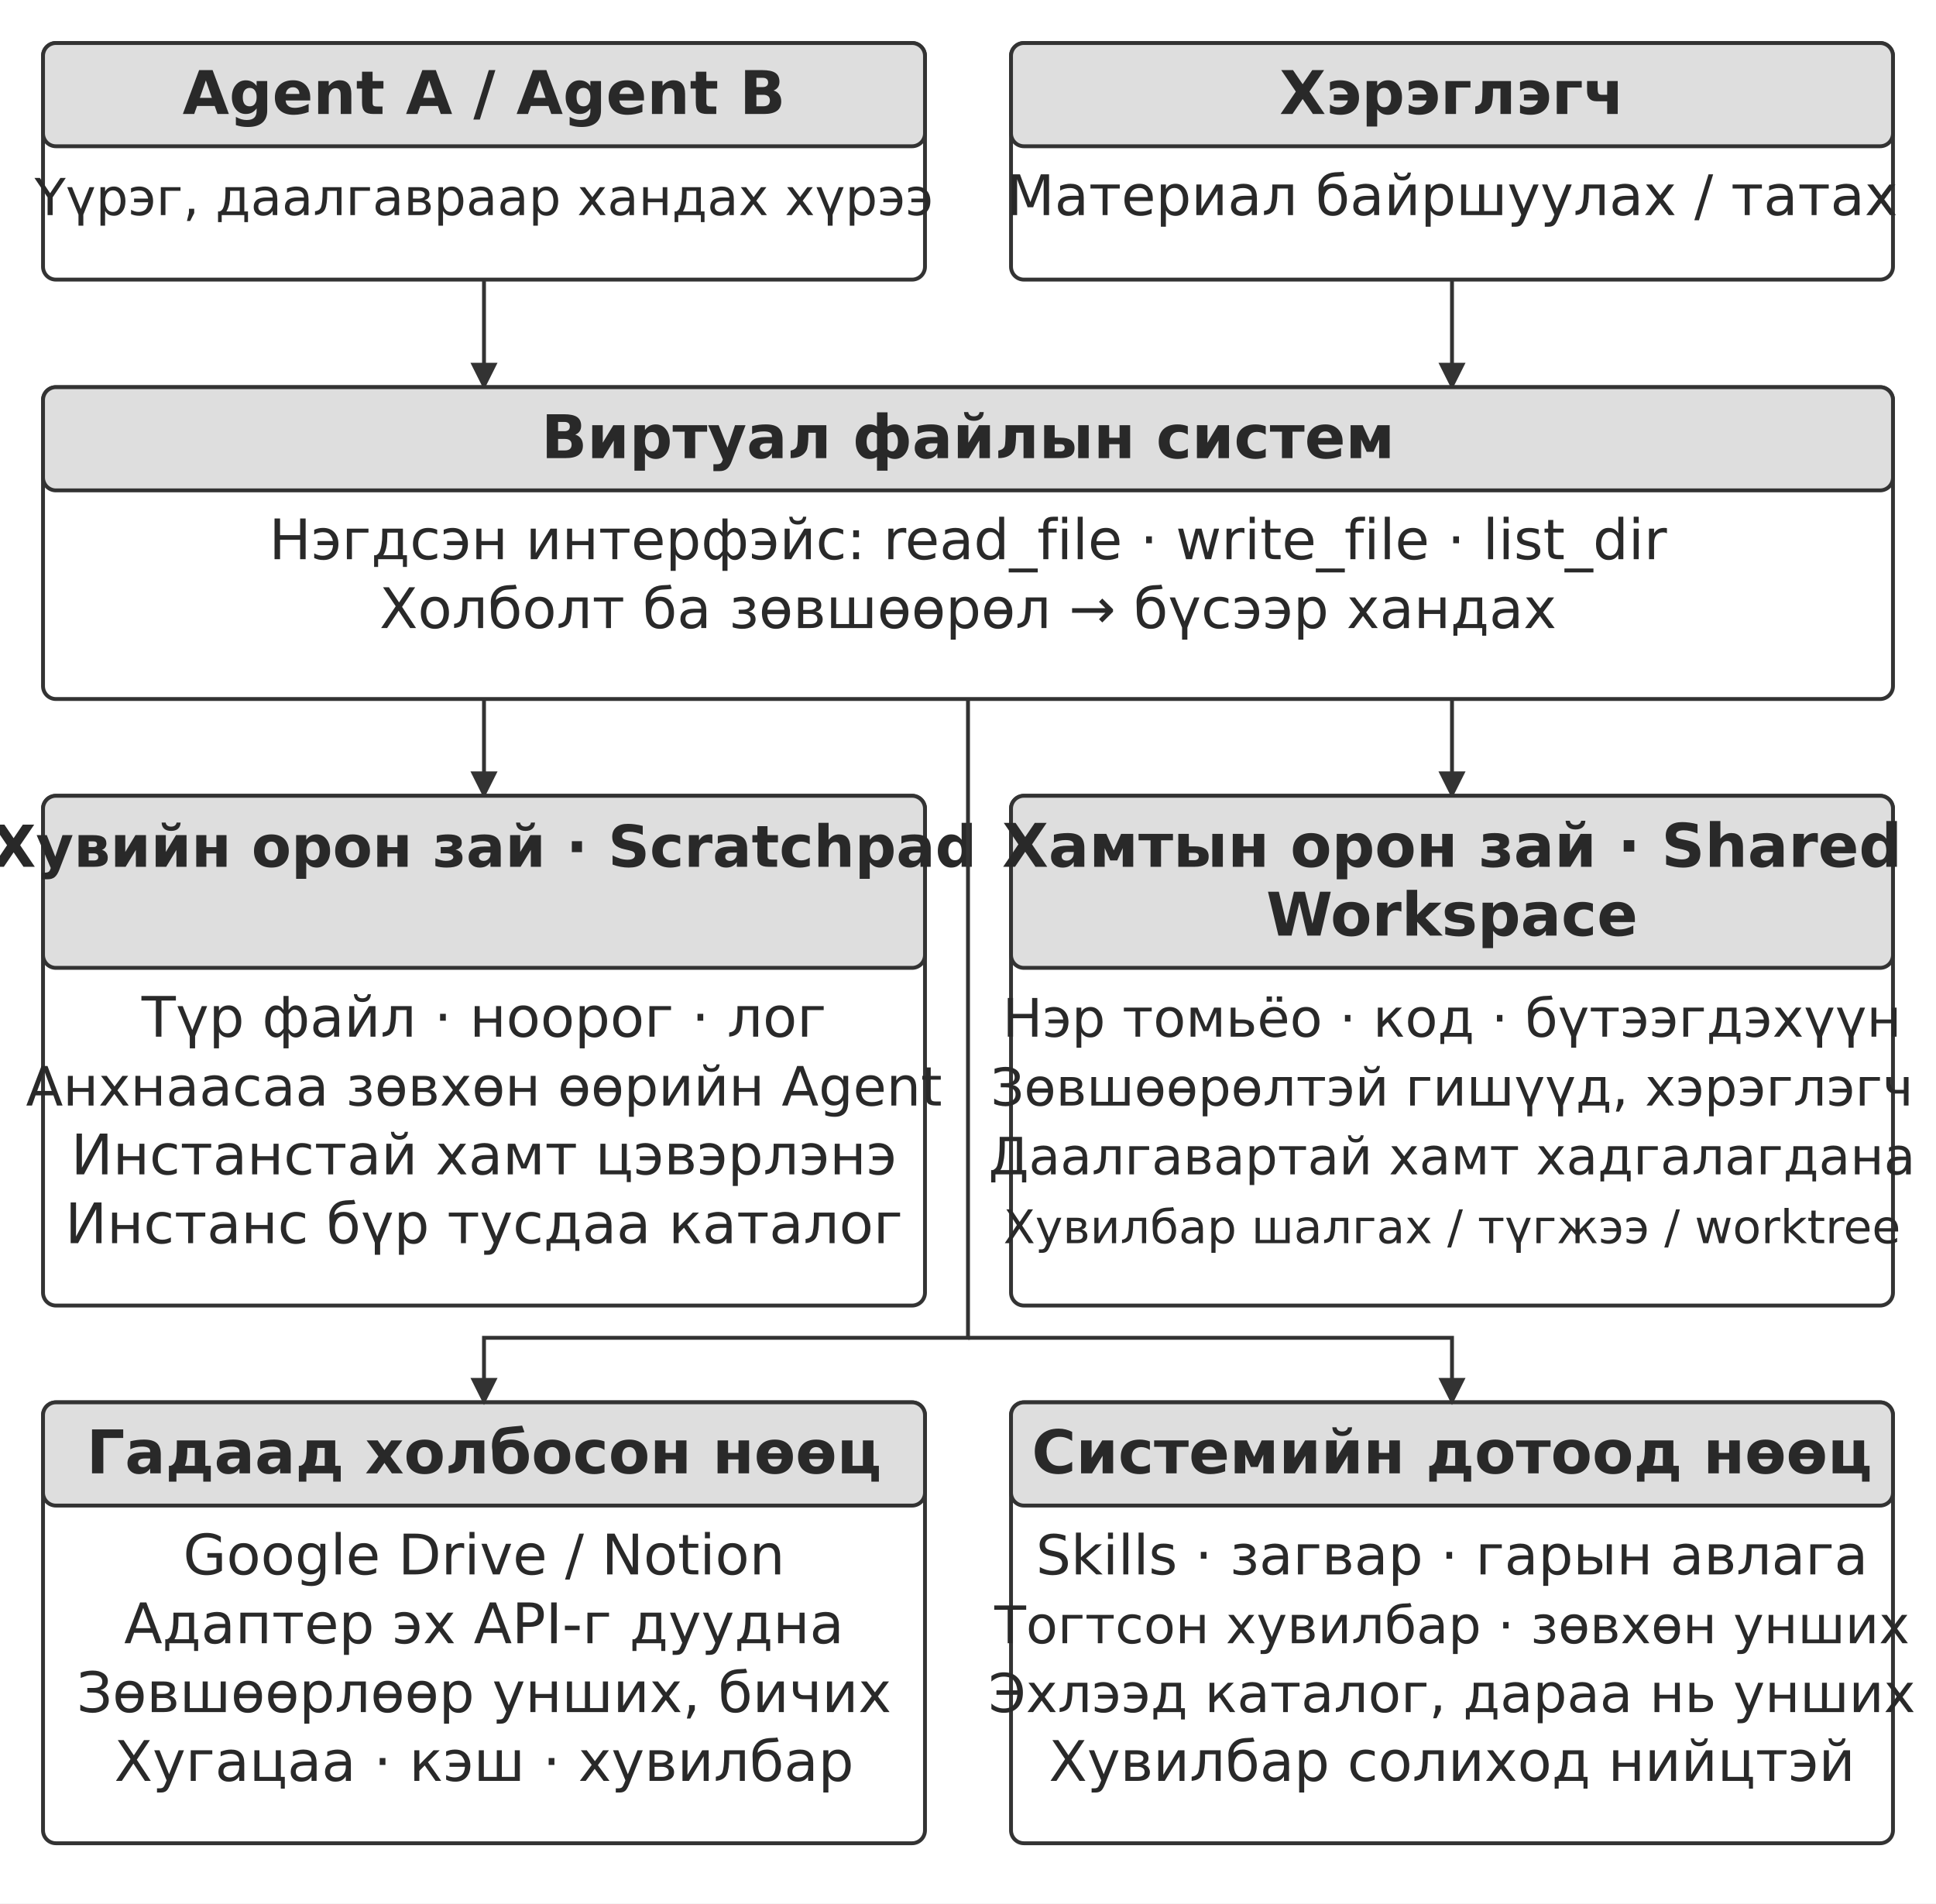
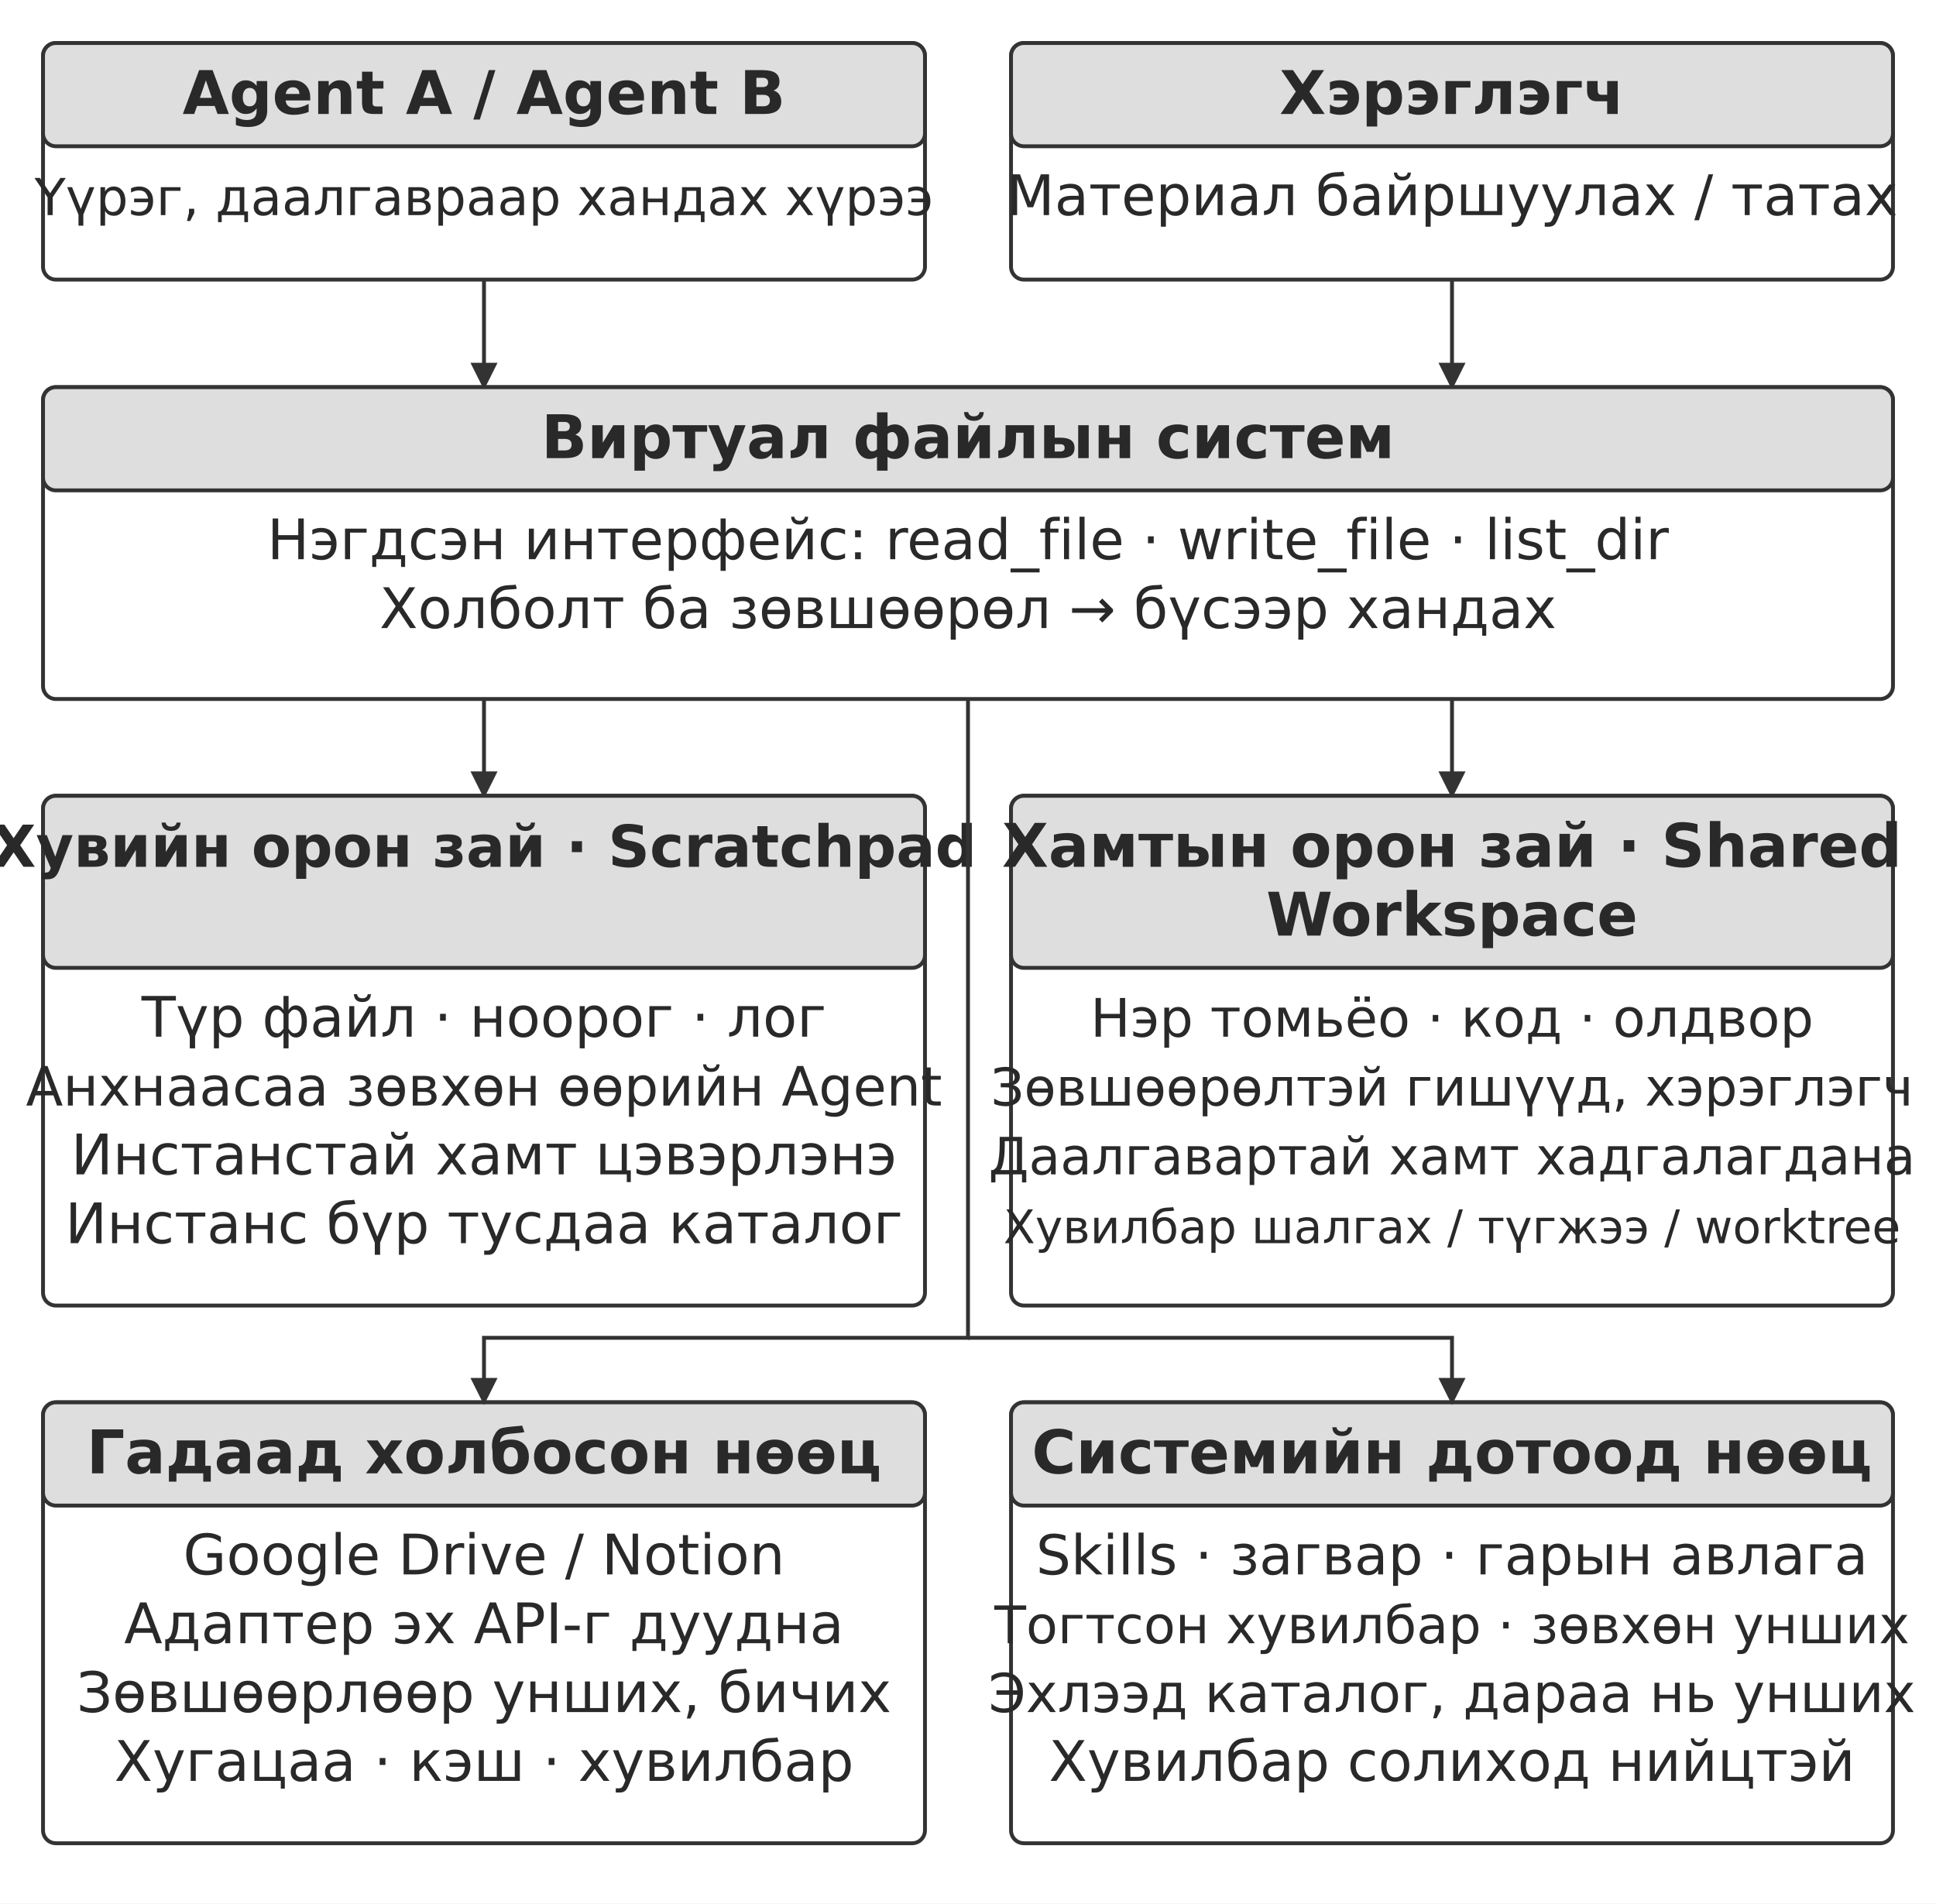
<svg xmlns="http://www.w3.org/2000/svg" width="106.000mm" height="104.233mm" viewBox="0 0 900 885" role="img" aria-labelledby="title desc">
  <defs>
    <marker id="arrow" viewBox="0 0 10 10" refX="9" refY="5" markerWidth="7" markerHeight="7" orient="auto-start-reverse">
      <path d="M0 0 L10 5 L0 10 Z" fill="#333333" />
    </marker>
  </defs>
  <rect width="900" height="885" fill="#ffffff" y="0" />
  <rect x="20" y="20" width="410" height="110" rx="6" fill="#ffffff" stroke="#333333" stroke-width="1.8" />
  <rect x="20" y="20" width="410" height="48" rx="6" fill="#dedede" stroke="#333333" stroke-width="1.8" />
  <text x="225" y="53" text-anchor="middle" font-family="&quot;DejaVu Sans&quot;, Arial, &quot;Helvetica Neue&quot;, sans-serif" font-size="28.0" font-weight="700" fill="#292929">Agent A / Agent B</text>
  <text x="225" y="100" text-anchor="middle" font-family="&quot;DejaVu Sans&quot;, Arial, &quot;Helvetica Neue&quot;, sans-serif" font-size="23.7" font-weight="400" fill="#292929">Үүрэг, даалгавраар хандах хүрээ</text>
  <rect x="470" y="20" width="410" height="110" rx="6" fill="#ffffff" stroke="#333333" stroke-width="1.8" />
  <rect x="470" y="20" width="410" height="48" rx="6" fill="#dedede" stroke="#333333" stroke-width="1.8" />
  <text x="675" y="53" text-anchor="middle" font-family="&quot;DejaVu Sans&quot;, Arial, &quot;Helvetica Neue&quot;, sans-serif" font-size="28.0" font-weight="700" fill="#292929">Хэрэглэгч</text>
  <text x="675" y="100" text-anchor="middle" font-family="&quot;DejaVu Sans&quot;, Arial, &quot;Helvetica Neue&quot;, sans-serif" font-size="26.0" font-weight="400" fill="#292929">Материал байршуулах / татах</text>
  <path d="M225 130 L225 180" fill="none" stroke="#333333" stroke-width="1.8" marker-end="url(#arrow)" />
  <path d="M675 130 L675 180" fill="none" stroke="#333333" stroke-width="1.8" marker-end="url(#arrow)" />
  <rect x="20" y="180" width="860" height="145" rx="6" fill="#ffffff" stroke="#333333" stroke-width="1.8" />
  <rect x="20" y="180" width="860" height="48" rx="6" fill="#dedede" stroke="#333333" stroke-width="1.8" />
  <text x="450" y="213" text-anchor="middle" font-family="&quot;DejaVu Sans&quot;, Arial, &quot;Helvetica Neue&quot;, sans-serif" font-size="28.0" font-weight="700" fill="#292929">Виртуал файлын систем</text>
-   <text x="450" y="260" text-anchor="middle" font-family="&quot;DejaVu Sans&quot;, Arial, &quot;Helvetica Neue&quot;, sans-serif" font-size="26.0" font-weight="400" fill="#292929">Нэгдсэн интерфэйс: read_file · write_file · list_dir</text>
+   <text x="450" y="260" text-anchor="middle" font-family="&quot;DejaVu Sans&quot;, Arial, &quot;Helvetica Neue&quot;, sans-serif" font-size="26.0" font-weight="400" fill="#292929">Нэгдсэн интерфейс: read_file · write_file · list_dir</text>
  <text x="450" y="292" text-anchor="middle" font-family="&quot;DejaVu Sans&quot;, Arial, &quot;Helvetica Neue&quot;, sans-serif" font-size="26.0" font-weight="400" fill="#292929">Холболт ба зөвшөөрөл → бүсээр хандах</text>
  <path d="M225 325 L225 370" fill="none" stroke="#333333" stroke-width="1.8" marker-end="url(#arrow)" />
  <path d="M675 325 L675 370" fill="none" stroke="#333333" stroke-width="1.8" marker-end="url(#arrow)" />
  <rect x="20" y="370" width="410" height="237" rx="6" fill="#ffffff" stroke="#333333" stroke-width="1.8" />
  <rect x="20" y="370" width="410" height="80" rx="6" fill="#dedede" stroke="#333333" stroke-width="1.8" />
  <text x="225" y="403" text-anchor="middle" font-family="&quot;DejaVu Sans&quot;, Arial, &quot;Helvetica Neue&quot;, sans-serif" font-size="26.9" font-weight="700" fill="#292929">Хувийн орон зай · Scratchpad</text>
  <text x="225" y="482" text-anchor="middle" font-family="&quot;DejaVu Sans&quot;, Arial, &quot;Helvetica Neue&quot;, sans-serif" font-size="26.0" font-weight="400" fill="#292929">Түр файл · ноорог · лог</text>
  <text x="225" y="514" text-anchor="middle" font-family="&quot;DejaVu Sans&quot;, Arial, &quot;Helvetica Neue&quot;, sans-serif" font-size="25.2" font-weight="400" fill="#292929">Анхнаасаа зөвхөн өөрийн Agent</text>
  <text x="225" y="546" text-anchor="middle" font-family="&quot;DejaVu Sans&quot;, Arial, &quot;Helvetica Neue&quot;, sans-serif" font-size="26.0" font-weight="400" fill="#292929">Инстанстай хамт цэвэрлэнэ</text>
  <text x="225" y="578" text-anchor="middle" font-family="&quot;DejaVu Sans&quot;, Arial, &quot;Helvetica Neue&quot;, sans-serif" font-size="26.0" font-weight="400" fill="#292929">Инстанс бүр тусдаа каталог</text>
  <rect x="470" y="370" width="410" height="237" rx="6" fill="#ffffff" stroke="#333333" stroke-width="1.8" />
  <rect x="470" y="370" width="410" height="80" rx="6" fill="#dedede" stroke="#333333" stroke-width="1.8" />
  <text x="675" y="403" text-anchor="middle" font-family="&quot;DejaVu Sans&quot;, Arial, &quot;Helvetica Neue&quot;, sans-serif" font-size="28.0" font-weight="700" fill="#292929">Хамтын орон зай · Shared</text>
  <text x="675" y="435" text-anchor="middle" font-family="&quot;DejaVu Sans&quot;, Arial, &quot;Helvetica Neue&quot;, sans-serif" font-size="28.0" font-weight="700" fill="#292929">Workspace</text>
-   <text x="675" y="482" text-anchor="middle" font-family="&quot;DejaVu Sans&quot;, Arial, &quot;Helvetica Neue&quot;, sans-serif" font-size="24.7" font-weight="400" fill="#292929">Нэр томьёо · код · бүтээгдэхүүн</text>
+   <text x="675" y="482" text-anchor="middle" font-family="&quot;DejaVu Sans&quot;, Arial, &quot;Helvetica Neue&quot;, sans-serif" font-size="24.7" font-weight="400" fill="#292929">Нэр томьёо · код · олдвор</text>
  <text x="675" y="514" text-anchor="middle" font-family="&quot;DejaVu Sans&quot;, Arial, &quot;Helvetica Neue&quot;, sans-serif" font-size="24.2" font-weight="400" fill="#292929">Зөвшөөрөлтэй гишүүд, хэрэглэгч</text>
  <text x="675" y="546" text-anchor="middle" font-family="&quot;DejaVu Sans&quot;, Arial, &quot;Helvetica Neue&quot;, sans-serif" font-size="23.9" font-weight="400" fill="#292929">Даалгавартай хамт хадгалагдана</text>
  <text x="675" y="578" text-anchor="middle" font-family="&quot;DejaVu Sans&quot;, Arial, &quot;Helvetica Neue&quot;, sans-serif" font-size="21.6" font-weight="400" fill="#292929">Хувилбар шалгах / түгжээ / worktree</text>
  <rect x="20" y="652" width="410" height="205" rx="6" fill="#ffffff" stroke="#333333" stroke-width="1.8" />
  <rect x="20" y="652" width="410" height="48" rx="6" fill="#dedede" stroke="#333333" stroke-width="1.8" />
  <text x="225" y="685" text-anchor="middle" font-family="&quot;DejaVu Sans&quot;, Arial, &quot;Helvetica Neue&quot;, sans-serif" font-size="28.0" font-weight="700" fill="#292929">Гадаад холбосон нөөц</text>
  <text x="225" y="732" text-anchor="middle" font-family="&quot;DejaVu Sans&quot;, Arial, &quot;Helvetica Neue&quot;, sans-serif" font-size="26.0" font-weight="400" fill="#292929">Google Drive / Notion</text>
  <text x="225" y="764" text-anchor="middle" font-family="&quot;DejaVu Sans&quot;, Arial, &quot;Helvetica Neue&quot;, sans-serif" font-size="26.0" font-weight="400" fill="#292929">Адаптер эх API-г дуудна</text>
  <text x="225" y="796" text-anchor="middle" font-family="&quot;DejaVu Sans&quot;, Arial, &quot;Helvetica Neue&quot;, sans-serif" font-size="26.0" font-weight="400" fill="#292929">Зөвшөөрлөөр унших, бичих</text>
  <text x="225" y="828" text-anchor="middle" font-family="&quot;DejaVu Sans&quot;, Arial, &quot;Helvetica Neue&quot;, sans-serif" font-size="26.0" font-weight="400" fill="#292929">Хугацаа · кэш · хувилбар</text>
  <rect x="470" y="652" width="410" height="205" rx="6" fill="#ffffff" stroke="#333333" stroke-width="1.8" />
  <rect x="470" y="652" width="410" height="48" rx="6" fill="#dedede" stroke="#333333" stroke-width="1.8" />
  <text x="675" y="685" text-anchor="middle" font-family="&quot;DejaVu Sans&quot;, Arial, &quot;Helvetica Neue&quot;, sans-serif" font-size="28.0" font-weight="700" fill="#292929">Системийн дотоод нөөц</text>
  <text x="675" y="732" text-anchor="middle" font-family="&quot;DejaVu Sans&quot;, Arial, &quot;Helvetica Neue&quot;, sans-serif" font-size="25.6" font-weight="400" fill="#292929">Skills · загвар · гарын авлага</text>
  <text x="675" y="764" text-anchor="middle" font-family="&quot;DejaVu Sans&quot;, Arial, &quot;Helvetica Neue&quot;, sans-serif" font-size="24.1" font-weight="400" fill="#292929">Тогтсон хувилбар · зөвхөн унших</text>
  <text x="675" y="796" text-anchor="middle" font-family="&quot;DejaVu Sans&quot;, Arial, &quot;Helvetica Neue&quot;, sans-serif" font-size="24.9" font-weight="400" fill="#292929">Эхлээд каталог, дараа нь унших</text>
  <text x="675" y="828" text-anchor="middle" font-family="&quot;DejaVu Sans&quot;, Arial, &quot;Helvetica Neue&quot;, sans-serif" font-size="26.0" font-weight="400" fill="#292929">Хувилбар солиход нийцтэй</text>
  <path d="M450 325 L450 622 L225 622 L225 652" fill="none" stroke="#333333" stroke-width="1.8" marker-end="url(#arrow)" />
  <path d="M450 622 L675 622 L675 652" fill="none" stroke="#333333" stroke-width="1.8" marker-end="url(#arrow)" />
  <defs />
</svg>
